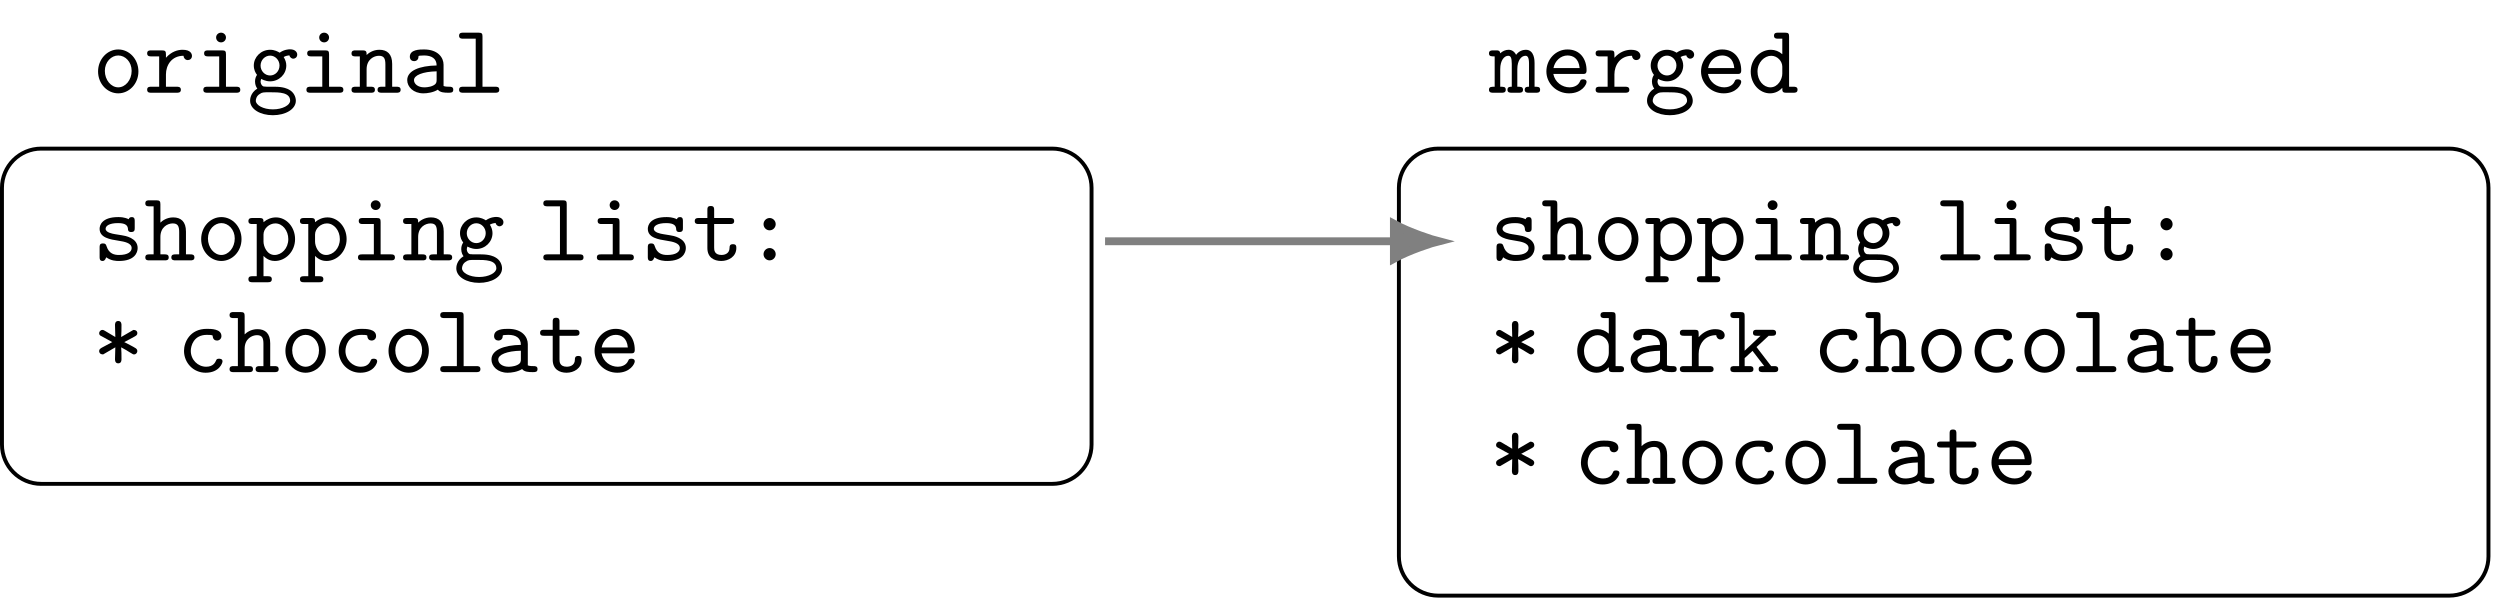
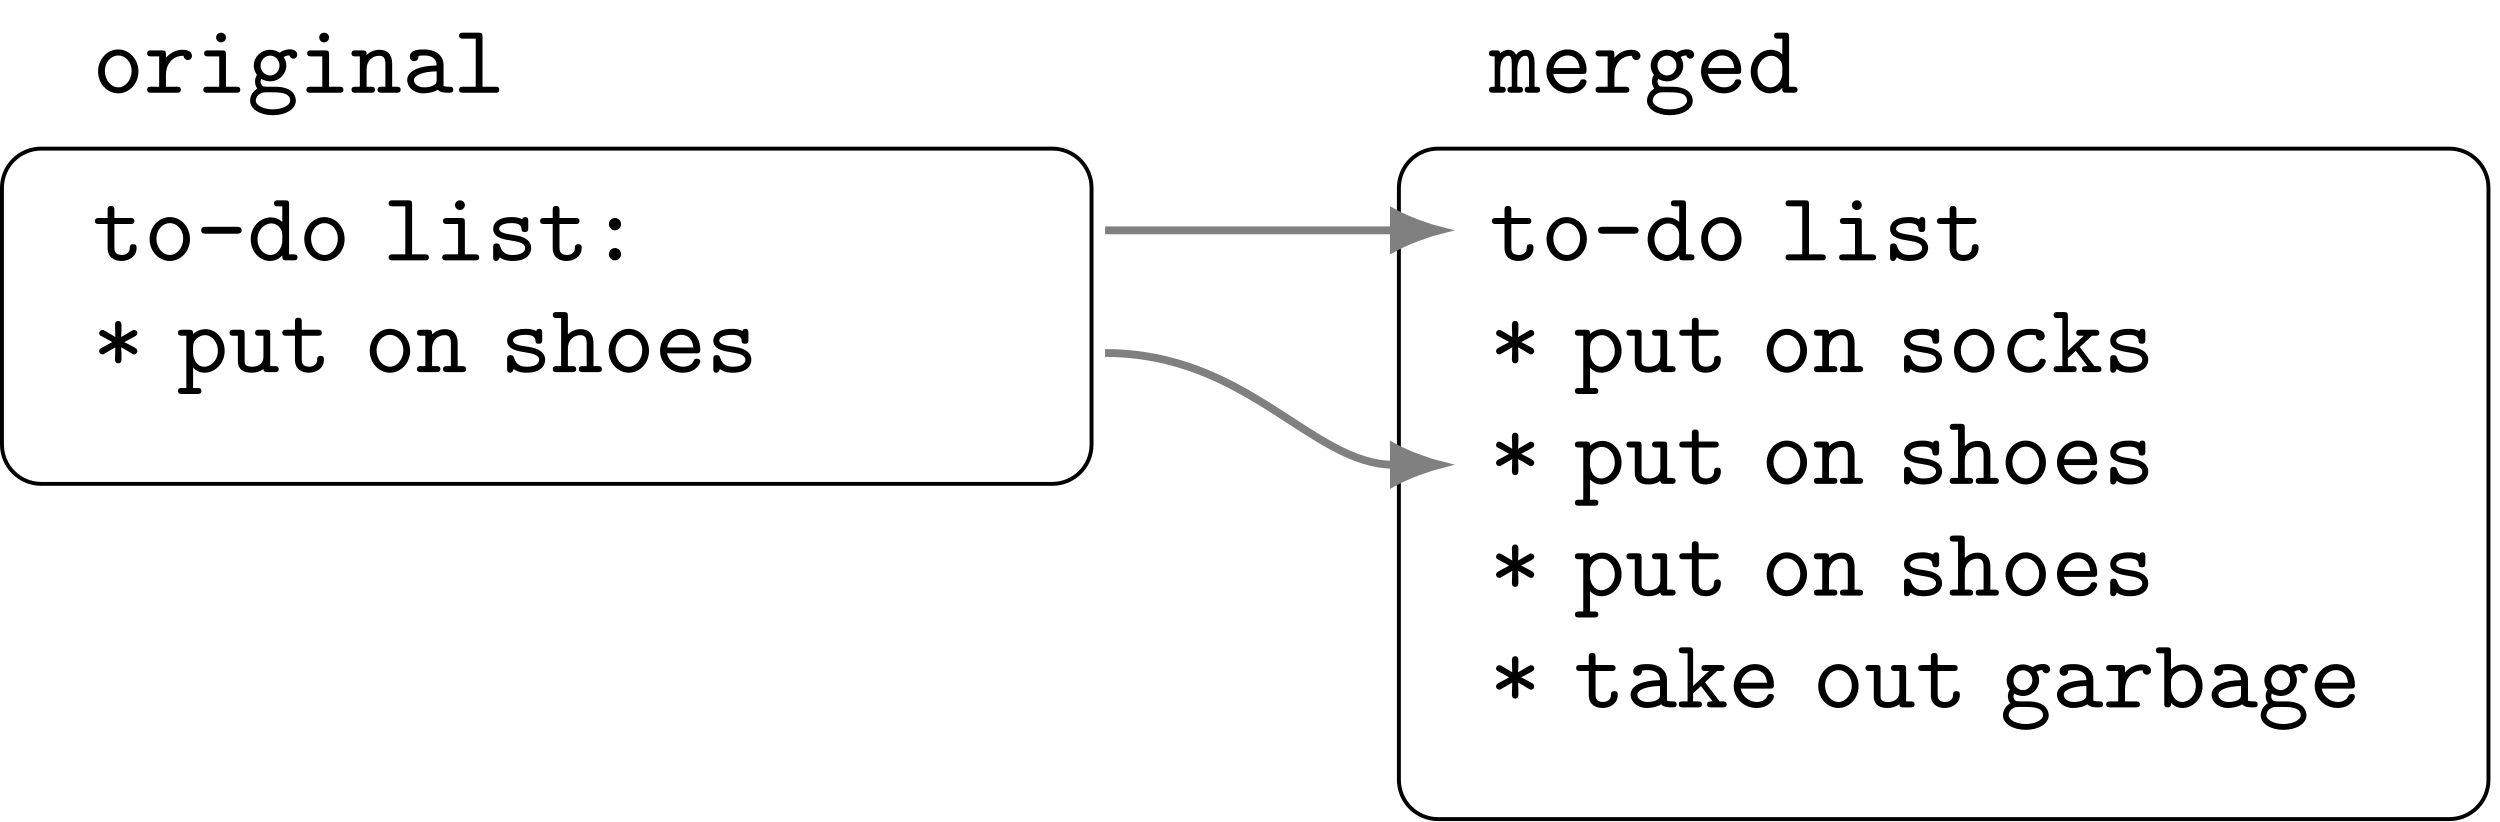
- <svg xmlns="http://www.w3.org/2000/svg" xmlns:xlink="http://www.w3.org/1999/xlink" width="253.654pt" height="60.632pt" viewBox="0 0 253.654 60.632" version="1.1">
+ <svg xmlns="http://www.w3.org/2000/svg" xmlns:xlink="http://www.w3.org/1999/xlink" width="253.654pt" height="83.309pt" viewBox="0 0 253.654 83.309" version="1.1">
  <defs>
    <g>
      <symbol overflow="visible" id="glyph0-0">
        <path style="stroke:none;" d="" />
      </symbol>
      <symbol overflow="visible" id="glyph0-1">
        <path style="stroke:none;" d="M 4.656 -2.156 C 4.656 -3.406 3.734 -4.391 2.609 -4.391 C 1.5 -4.391 0.562 -3.406 0.562 -2.156 C 0.562 -0.891 1.516 0.062 2.609 0.062 C 3.703 0.062 4.656 -0.891 4.656 -2.156 Z M 2.609 -0.547 C 1.875 -0.547 1.25 -1.297 1.25 -2.219 C 1.25 -3.125 1.906 -3.781 2.609 -3.781 C 3.328 -3.781 3.969 -3.125 3.969 -2.219 C 3.969 -1.297 3.344 -0.547 2.609 -0.547 Z M 2.609 -0.547 " />
      </symbol>
      <symbol overflow="visible" id="glyph0-2">
        <path style="stroke:none;" d="M 2.219 -1.859 C 2.219 -2.797 2.797 -3.75 4 -3.75 C 4.016 -3.516 4.188 -3.312 4.438 -3.312 C 4.656 -3.312 4.859 -3.469 4.859 -3.734 C 4.859 -3.938 4.734 -4.359 3.906 -4.359 C 3.406 -4.359 2.766 -4.172 2.219 -3.547 L 2.219 -3.891 C 2.219 -4.203 2.156 -4.297 1.812 -4.297 L 0.719 -4.297 C 0.562 -4.297 0.312 -4.297 0.312 -4 C 0.312 -3.688 0.562 -3.688 0.719 -3.688 L 1.531 -3.688 L 1.531 -0.609 L 0.719 -0.609 C 0.562 -0.609 0.312 -0.609 0.312 -0.312 C 0.312 0 0.562 0 0.719 0 L 3.312 0 C 3.469 0 3.734 0 3.734 -0.297 C 3.734 -0.609 3.469 -0.609 3.312 -0.609 L 2.219 -0.609 Z M 2.219 -1.859 " />
      </symbol>
      <symbol overflow="visible" id="glyph0-3">
        <path style="stroke:none;" d="M 3.078 -3.891 C 3.078 -4.203 3.016 -4.297 2.688 -4.297 L 1.266 -4.297 C 1.109 -4.297 0.859 -4.297 0.859 -4 C 0.859 -3.688 1.109 -3.688 1.266 -3.688 L 2.391 -3.688 L 2.391 -0.609 L 1.188 -0.609 C 1.031 -0.609 0.781 -0.609 0.781 -0.297 C 0.781 0 1.031 0 1.188 0 L 4.125 0 C 4.281 0 4.531 0 4.531 -0.297 C 4.531 -0.609 4.281 -0.609 4.125 -0.609 L 3.078 -0.609 Z M 3.078 -5.609 C 3.078 -5.875 2.859 -6.094 2.578 -6.094 C 2.297 -6.094 2.078 -5.875 2.078 -5.609 C 2.078 -5.328 2.297 -5.109 2.578 -5.109 C 2.859 -5.109 3.078 -5.328 3.078 -5.609 Z M 3.078 -5.609 " />
      </symbol>
      <symbol overflow="visible" id="glyph0-4">
        <path style="stroke:none;" d="M 2.328 -1.75 C 1.781 -1.75 1.359 -2.219 1.359 -2.75 C 1.359 -3.312 1.797 -3.766 2.328 -3.766 C 2.859 -3.766 3.281 -3.297 3.281 -2.766 C 3.281 -2.188 2.844 -1.75 2.328 -1.75 Z M 1.422 -1.406 C 1.453 -1.391 1.828 -1.156 2.328 -1.156 C 3.234 -1.156 3.969 -1.875 3.969 -2.766 C 3.969 -3.062 3.875 -3.344 3.703 -3.625 C 3.922 -3.75 4.156 -3.781 4.281 -3.797 C 4.344 -3.531 4.578 -3.453 4.672 -3.453 C 4.844 -3.453 5.078 -3.578 5.078 -3.875 C 5.078 -4.094 4.891 -4.406 4.344 -4.406 C 4.234 -4.406 3.75 -4.391 3.297 -4.062 C 3.125 -4.172 2.781 -4.359 2.328 -4.359 C 1.391 -4.359 0.672 -3.609 0.672 -2.766 C 0.672 -2.328 0.844 -2 1 -1.812 C 0.891 -1.656 0.797 -1.438 0.797 -1.141 C 0.797 -0.781 0.938 -0.531 1.031 -0.422 C 0.297 0.031 0.297 0.703 0.297 0.812 C 0.297 1.672 1.328 2.281 2.609 2.281 C 3.891 2.281 4.938 1.672 4.938 0.812 C 4.938 0.453 4.75 -0.047 4.25 -0.312 C 4.109 -0.391 3.703 -0.609 2.797 -0.609 L 2.109 -0.609 C 2.031 -0.609 1.891 -0.609 1.812 -0.625 C 1.672 -0.625 1.609 -0.625 1.484 -0.766 C 1.375 -0.906 1.359 -1.109 1.359 -1.125 C 1.359 -1.172 1.391 -1.312 1.422 -1.406 Z M 2.609 1.688 C 1.609 1.688 0.875 1.25 0.875 0.812 C 0.875 0.641 0.953 0.312 1.281 0.125 C 1.531 -0.047 1.609 -0.047 2.344 -0.047 C 3.234 -0.047 4.359 -0.047 4.359 0.812 C 4.359 1.25 3.609 1.688 2.609 1.688 Z M 2.609 1.688 " />
      </symbol>
      <symbol overflow="visible" id="glyph0-5">
        <path style="stroke:none;" d="M 1.656 -3.828 C 1.656 -4.141 1.656 -4.297 1.25 -4.297 L 0.531 -4.297 C 0.375 -4.297 0.125 -4.297 0.125 -3.984 C 0.125 -3.688 0.375 -3.688 0.516 -3.688 L 0.969 -3.688 L 0.969 -0.609 L 0.531 -0.609 C 0.375 -0.609 0.125 -0.609 0.125 -0.297 C 0.125 0 0.375 0 0.516 0 L 2.109 0 C 2.25 0 2.5 0 2.5 -0.297 C 2.5 -0.609 2.25 -0.609 2.094 -0.609 L 1.656 -0.609 L 1.656 -2.375 C 1.656 -3.375 2.391 -3.75 2.906 -3.75 C 3.422 -3.75 3.562 -3.469 3.562 -2.875 L 3.562 -0.609 L 3.188 -0.609 C 3.016 -0.609 2.766 -0.609 2.766 -0.297 C 2.766 0 3.047 0 3.188 0 L 4.703 0 C 4.844 0 5.109 0 5.109 -0.297 C 5.109 -0.609 4.859 -0.609 4.688 -0.609 L 4.25 -0.609 L 4.25 -2.922 C 4.25 -3.922 3.75 -4.359 2.953 -4.359 C 2.297 -4.359 1.844 -4.016 1.656 -3.828 Z M 1.656 -3.828 " />
      </symbol>
      <symbol overflow="visible" id="glyph0-6">
        <path style="stroke:none;" d="M 3.656 -0.312 C 3.875 -0.016 4.344 0 4.719 0 C 5 0 5.219 0 5.219 -0.312 C 5.219 -0.609 4.969 -0.609 4.828 -0.609 C 4.406 -0.609 4.312 -0.656 4.234 -0.688 L 4.234 -2.844 C 4.234 -3.547 3.688 -4.391 2.25 -4.391 C 1.828 -4.391 0.812 -4.391 0.812 -3.656 C 0.812 -3.359 1.016 -3.203 1.25 -3.203 C 1.406 -3.203 1.688 -3.297 1.688 -3.656 C 1.688 -3.734 1.703 -3.75 1.906 -3.766 C 2.047 -3.781 2.172 -3.781 2.266 -3.781 C 3.016 -3.781 3.531 -3.469 3.531 -2.766 C 1.781 -2.734 0.547 -2.234 0.547 -1.281 C 0.547 -0.594 1.172 0.062 2.188 0.062 C 2.562 0.062 3.188 -0.016 3.656 -0.312 Z M 3.531 -2.172 L 3.531 -1.328 C 3.531 -1.109 3.531 -0.891 3.156 -0.719 C 2.797 -0.547 2.344 -0.547 2.266 -0.547 C 1.641 -0.547 1.234 -0.891 1.234 -1.281 C 1.234 -1.766 2.094 -2.141 3.531 -2.172 Z M 3.531 -2.172 " />
      </symbol>
      <symbol overflow="visible" id="glyph0-7">
        <path style="stroke:none;" d="M 2.953 -5.688 C 2.953 -5.984 2.906 -6.094 2.562 -6.094 L 0.984 -6.094 C 0.828 -6.094 0.578 -6.094 0.578 -5.781 C 0.578 -5.484 0.844 -5.484 0.984 -5.484 L 2.266 -5.484 L 2.266 -0.609 L 0.984 -0.609 C 0.828 -0.609 0.578 -0.609 0.578 -0.297 C 0.578 0 0.844 0 0.984 0 L 4.25 0 C 4.406 0 4.656 0 4.656 -0.297 C 4.656 -0.609 4.422 -0.609 4.25 -0.609 L 2.953 -0.609 Z M 2.953 -5.688 " />
      </symbol>
      <symbol overflow="visible" id="glyph0-8">
+         <path style="stroke:none;" d="M 2.219 -3.688 L 3.844 -3.688 C 4 -3.688 4.25 -3.688 4.25 -3.984 C 4.25 -4.297 4 -4.297 3.844 -4.297 L 2.219 -4.297 L 2.219 -5.109 C 2.219 -5.297 2.219 -5.516 1.875 -5.516 C 1.531 -5.516 1.531 -5.312 1.531 -5.109 L 1.531 -4.297 L 0.656 -4.297 C 0.5 -4.297 0.25 -4.297 0.25 -3.984 C 0.25 -3.688 0.5 -3.688 0.641 -3.688 L 1.531 -3.688 L 1.531 -1.25 C 1.531 -0.297 2.203 0.062 2.938 0.062 C 3.672 0.062 4.469 -0.375 4.469 -1.25 C 4.469 -1.438 4.469 -1.641 4.125 -1.641 C 3.797 -1.641 3.781 -1.438 3.781 -1.266 C 3.781 -0.641 3.203 -0.547 2.984 -0.547 C 2.219 -0.547 2.219 -1.062 2.219 -1.312 Z M 2.219 -3.688 " />
+       </symbol>
+       <symbol overflow="visible" id="glyph0-9">
+         <path style="stroke:none;" d="M 4.203 -2.703 C 4.312 -2.703 4.672 -2.703 4.672 -3.047 C 4.672 -3.406 4.312 -3.406 4.203 -3.406 L 1.031 -3.406 C 0.906 -3.406 0.562 -3.406 0.562 -3.047 C 0.562 -2.703 0.906 -2.703 1.031 -2.703 Z M 4.203 -2.703 " />
+       </symbol>
+       <symbol overflow="visible" id="glyph0-10">
+         <path style="stroke:none;" d="M 3.562 -0.5 C 3.562 -0.141 3.562 0 3.969 0 L 4.688 0 C 4.859 0 5.109 0 5.109 -0.312 C 5.109 -0.609 4.844 -0.609 4.703 -0.609 L 4.25 -0.609 L 4.25 -5.688 C 4.25 -5.984 4.203 -6.094 3.859 -6.094 L 3.125 -6.094 C 2.969 -6.094 2.719 -6.094 2.719 -5.781 C 2.719 -5.484 2.984 -5.484 3.125 -5.484 L 3.562 -5.484 L 3.562 -3.906 C 3.234 -4.203 2.828 -4.359 2.406 -4.359 C 1.312 -4.359 0.359 -3.406 0.359 -2.141 C 0.359 -0.906 1.25 0.062 2.312 0.062 C 2.875 0.062 3.297 -0.203 3.562 -0.5 Z M 3.562 -2.641 L 3.562 -1.938 C 3.562 -1.375 3.125 -0.547 2.359 -0.547 C 1.641 -0.547 1.047 -1.25 1.047 -2.141 C 1.047 -3.094 1.75 -3.75 2.438 -3.75 C 3.078 -3.75 3.562 -3.188 3.562 -2.641 Z M 3.562 -2.641 " />
+       </symbol>
+       <symbol overflow="visible" id="glyph0-11">
        <path style="stroke:none;" d="M 2.969 -2.547 C 2.734 -2.578 2.547 -2.609 2.297 -2.656 C 2 -2.703 1.328 -2.828 1.328 -3.203 C 1.328 -3.469 1.641 -3.781 2.594 -3.781 C 3.422 -3.781 3.562 -3.484 3.594 -3.219 C 3.594 -3.047 3.625 -2.875 3.922 -2.875 C 4.281 -2.875 4.281 -3.094 4.281 -3.297 L 4.281 -3.984 C 4.281 -4.141 4.281 -4.391 3.984 -4.391 C 3.734 -4.391 3.703 -4.25 3.672 -4.172 C 3.234 -4.391 2.797 -4.391 2.609 -4.391 C 0.953 -4.391 0.719 -3.562 0.719 -3.203 C 0.719 -2.297 1.766 -2.125 2.688 -1.984 C 3.172 -1.906 3.969 -1.781 3.969 -1.25 C 3.969 -0.875 3.594 -0.547 2.688 -0.547 C 2.219 -0.547 1.672 -0.656 1.422 -1.438 C 1.359 -1.609 1.328 -1.719 1.062 -1.719 C 0.719 -1.719 0.719 -1.516 0.719 -1.312 L 0.719 -0.344 C 0.719 -0.188 0.719 0.062 1.016 0.062 C 1.109 0.062 1.266 0.047 1.391 -0.312 C 1.875 0.047 2.406 0.062 2.688 0.062 C 4.25 0.062 4.578 -0.766 4.578 -1.25 C 4.578 -2.281 3.297 -2.5 2.969 -2.547 Z M 2.969 -2.547 " />
-       </symbol>
-       <symbol overflow="visible" id="glyph0-9">
-         <path style="stroke:none;" d="M 4.25 -2.922 C 4.25 -3.922 3.75 -4.359 2.953 -4.359 C 2.297 -4.359 1.844 -4.016 1.656 -3.828 L 1.656 -5.688 C 1.656 -5.984 1.594 -6.094 1.25 -6.094 L 0.531 -6.094 C 0.375 -6.094 0.125 -6.094 0.125 -5.781 C 0.125 -5.484 0.375 -5.484 0.516 -5.484 L 0.969 -5.484 L 0.969 -0.609 L 0.531 -0.609 C 0.375 -0.609 0.125 -0.609 0.125 -0.297 C 0.125 0 0.375 0 0.516 0 L 2.109 0 C 2.25 0 2.5 0 2.5 -0.297 C 2.5 -0.609 2.25 -0.609 2.094 -0.609 L 1.656 -0.609 L 1.656 -2.375 C 1.656 -3.375 2.391 -3.75 2.906 -3.75 C 3.422 -3.75 3.562 -3.469 3.562 -2.875 L 3.562 -0.609 L 3.188 -0.609 C 3.016 -0.609 2.766 -0.609 2.766 -0.297 C 2.766 0 3.047 0 3.188 0 L 4.703 0 C 4.844 0 5.109 0 5.109 -0.297 C 5.109 -0.609 4.859 -0.609 4.688 -0.609 L 4.25 -0.609 Z M 4.25 -2.922 " />
-       </symbol>
-       <symbol overflow="visible" id="glyph0-10">
-         <path style="stroke:none;" d="M 1.656 -2.625 C 1.656 -3.219 2.234 -3.75 2.859 -3.75 C 3.594 -3.75 4.172 -3.016 4.172 -2.156 C 4.172 -1.203 3.484 -0.547 2.781 -0.547 C 2 -0.547 1.656 -1.422 1.656 -1.906 Z M 1.656 -0.453 C 2.062 -0.031 2.5 0.062 2.812 0.062 C 3.891 0.062 4.859 -0.891 4.859 -2.156 C 4.859 -3.375 3.984 -4.359 2.922 -4.359 C 2.438 -4.359 2 -4.172 1.656 -3.875 C 1.656 -4.156 1.641 -4.297 1.25 -4.297 L 0.531 -4.297 C 0.375 -4.297 0.125 -4.297 0.125 -3.984 C 0.125 -3.688 0.375 -3.688 0.516 -3.688 L 0.969 -3.688 L 0.969 1.609 L 0.531 1.609 C 0.375 1.609 0.125 1.609 0.125 1.906 C 0.125 2.219 0.375 2.219 0.516 2.219 L 2.109 2.219 C 2.25 2.219 2.5 2.219 2.5 1.906 C 2.5 1.609 2.25 1.609 2.094 1.609 L 1.656 1.609 Z M 1.656 -0.453 " />
-       </symbol>
-       <symbol overflow="visible" id="glyph0-11">
-         <path style="stroke:none;" d="M 2.219 -3.688 L 3.844 -3.688 C 4 -3.688 4.25 -3.688 4.25 -3.984 C 4.25 -4.297 4 -4.297 3.844 -4.297 L 2.219 -4.297 L 2.219 -5.109 C 2.219 -5.297 2.219 -5.516 1.875 -5.516 C 1.531 -5.516 1.531 -5.312 1.531 -5.109 L 1.531 -4.297 L 0.656 -4.297 C 0.5 -4.297 0.25 -4.297 0.25 -3.984 C 0.25 -3.688 0.5 -3.688 0.641 -3.688 L 1.531 -3.688 L 1.531 -1.25 C 1.531 -0.297 2.203 0.062 2.938 0.062 C 3.672 0.062 4.469 -0.375 4.469 -1.25 C 4.469 -1.438 4.469 -1.641 4.125 -1.641 C 3.797 -1.641 3.781 -1.438 3.781 -1.266 C 3.781 -0.641 3.203 -0.547 2.984 -0.547 C 2.219 -0.547 2.219 -1.062 2.219 -1.312 Z M 2.219 -3.688 " />
      </symbol>
      <symbol overflow="visible" id="glyph0-12">
        <path style="stroke:none;" d="M 3.234 -3.672 C 3.234 -4.031 2.938 -4.297 2.625 -4.297 C 2.25 -4.297 2 -3.984 2 -3.672 C 2 -3.312 2.297 -3.047 2.609 -3.047 C 2.984 -3.047 3.234 -3.359 3.234 -3.672 Z M 3.234 -0.625 C 3.234 -0.984 2.938 -1.25 2.625 -1.25 C 2.25 -1.25 2 -0.938 2 -0.625 C 2 -0.266 2.297 0 2.609 0 C 2.984 0 3.234 -0.312 3.234 -0.625 Z M 3.234 -0.625 " />
      </symbol>
      <symbol overflow="visible" id="glyph0-13">
        <path style="stroke:none;" d="M 2.906 -2.516 C 3.516 -2.188 3.156 -2.375 3.844 -1.969 C 4.109 -1.797 4.141 -1.797 4.219 -1.797 C 4.422 -1.797 4.547 -1.984 4.547 -2.141 C 4.547 -2.297 4.422 -2.391 4.406 -2.406 C 4.156 -2.578 3.484 -2.906 3.219 -3.047 L 4.297 -3.625 C 4.422 -3.703 4.547 -3.766 4.547 -3.953 C 4.547 -4 4.547 -4.281 4.141 -4.281 L 2.906 -3.562 C 2.938 -3.828 2.938 -4.484 2.938 -4.781 C 2.938 -4.859 2.938 -5.188 2.609 -5.188 C 2.281 -5.188 2.281 -4.859 2.281 -4.781 C 2.281 -4.484 2.297 -3.828 2.312 -3.562 L 1.234 -4.203 C 1.094 -4.281 1.078 -4.281 1 -4.281 C 0.812 -4.281 0.672 -4.109 0.672 -3.953 C 0.672 -3.766 0.781 -3.703 0.922 -3.641 L 2 -3.047 L 0.922 -2.469 C 0.812 -2.391 0.672 -2.328 0.672 -2.141 C 0.672 -2.094 0.672 -1.797 1.078 -1.797 L 2.312 -2.516 C 2.297 -2.266 2.281 -1.609 2.281 -1.312 C 2.281 -1.219 2.281 -0.891 2.609 -0.891 C 2.938 -0.891 2.938 -1.219 2.938 -1.312 C 2.938 -1.609 2.938 -2.266 2.906 -2.516 Z M 2.906 -2.516 " />
      </symbol>
      <symbol overflow="visible" id="glyph0-14">
+         <path style="stroke:none;" d="M 1.656 -2.625 C 1.656 -3.219 2.234 -3.75 2.859 -3.75 C 3.594 -3.75 4.172 -3.016 4.172 -2.156 C 4.172 -1.203 3.484 -0.547 2.781 -0.547 C 2 -0.547 1.656 -1.422 1.656 -1.906 Z M 1.656 -0.453 C 2.062 -0.031 2.5 0.062 2.812 0.062 C 3.891 0.062 4.859 -0.891 4.859 -2.156 C 4.859 -3.375 3.984 -4.359 2.922 -4.359 C 2.438 -4.359 2 -4.172 1.656 -3.875 C 1.656 -4.156 1.641 -4.297 1.25 -4.297 L 0.531 -4.297 C 0.375 -4.297 0.125 -4.297 0.125 -3.984 C 0.125 -3.688 0.375 -3.688 0.516 -3.688 L 0.969 -3.688 L 0.969 1.609 L 0.531 1.609 C 0.375 1.609 0.125 1.609 0.125 1.906 C 0.125 2.219 0.375 2.219 0.516 2.219 L 2.109 2.219 C 2.25 2.219 2.5 2.219 2.5 1.906 C 2.5 1.609 2.25 1.609 2.094 1.609 L 1.656 1.609 Z M 1.656 -0.453 " />
+       </symbol>
+       <symbol overflow="visible" id="glyph0-15">
+         <path style="stroke:none;" d="M 3.562 -0.312 C 3.578 0 3.781 0 3.969 0 L 4.688 0 C 4.859 0 5.109 0 5.109 -0.312 C 5.109 -0.609 4.844 -0.609 4.703 -0.609 L 4.25 -0.609 L 4.25 -3.891 C 4.25 -4.203 4.203 -4.297 3.859 -4.297 L 3.125 -4.297 C 2.969 -4.297 2.719 -4.297 2.719 -3.984 C 2.719 -3.688 2.984 -3.688 3.125 -3.688 L 3.562 -3.688 L 3.562 -1.562 C 3.562 -0.672 2.766 -0.547 2.438 -0.547 C 1.656 -0.547 1.656 -0.875 1.656 -1.203 L 1.656 -3.891 C 1.656 -4.203 1.594 -4.297 1.25 -4.297 L 0.531 -4.297 C 0.375 -4.297 0.125 -4.297 0.125 -3.984 C 0.125 -3.688 0.375 -3.688 0.516 -3.688 L 0.969 -3.688 L 0.969 -1.141 C 0.969 -0.172 1.656 0.062 2.375 0.062 C 2.797 0.062 3.203 -0.047 3.562 -0.312 Z M 3.562 -0.312 " />
+       </symbol>
+       <symbol overflow="visible" id="glyph0-16">
+         <path style="stroke:none;" d="M 4.25 -2.922 C 4.25 -3.922 3.75 -4.359 2.953 -4.359 C 2.297 -4.359 1.844 -4.016 1.656 -3.828 L 1.656 -5.688 C 1.656 -5.984 1.594 -6.094 1.25 -6.094 L 0.531 -6.094 C 0.375 -6.094 0.125 -6.094 0.125 -5.781 C 0.125 -5.484 0.375 -5.484 0.516 -5.484 L 0.969 -5.484 L 0.969 -0.609 L 0.531 -0.609 C 0.375 -0.609 0.125 -0.609 0.125 -0.297 C 0.125 0 0.375 0 0.516 0 L 2.109 0 C 2.25 0 2.5 0 2.5 -0.297 C 2.5 -0.609 2.25 -0.609 2.094 -0.609 L 1.656 -0.609 L 1.656 -2.375 C 1.656 -3.375 2.391 -3.75 2.906 -3.75 C 3.422 -3.75 3.562 -3.469 3.562 -2.875 L 3.562 -0.609 L 3.188 -0.609 C 3.016 -0.609 2.766 -0.609 2.766 -0.297 C 2.766 0 3.047 0 3.188 0 L 4.703 0 C 4.844 0 5.109 0 5.109 -0.297 C 5.109 -0.609 4.859 -0.609 4.688 -0.609 L 4.25 -0.609 Z M 4.25 -2.922 " />
+       </symbol>
+       <symbol overflow="visible" id="glyph0-17">
+         <path style="stroke:none;" d="M 4.234 -1.906 C 4.438 -1.906 4.625 -1.906 4.625 -2.266 C 4.625 -3.406 3.984 -4.391 2.688 -4.391 C 1.5 -4.391 0.547 -3.391 0.547 -2.156 C 0.547 -0.953 1.562 0.062 2.844 0.062 C 4.156 0.062 4.625 -0.844 4.625 -1.094 C 4.625 -1.359 4.344 -1.359 4.281 -1.359 C 4.094 -1.359 4.016 -1.328 3.953 -1.141 C 3.734 -0.641 3.188 -0.547 2.906 -0.547 C 2.156 -0.547 1.422 -1.047 1.25 -1.906 Z M 1.266 -2.5 C 1.406 -3.234 2 -3.781 2.688 -3.781 C 3.203 -3.781 3.828 -3.531 3.922 -2.5 Z M 1.266 -2.5 " />
+       </symbol>
+       <symbol overflow="visible" id="glyph0-18">
+         <path style="stroke:none;" d="M 1.094 -4 C 1.062 -4.297 0.875 -4.297 0.688 -4.297 L 0.375 -4.297 C 0.219 -4.297 -0.047 -4.297 -0.047 -4 C -0.047 -3.688 0.172 -3.688 0.531 -3.688 L 0.531 -0.609 C 0.172 -0.609 -0.047 -0.609 -0.047 -0.297 C -0.047 0 0.234 0 0.375 0 L 1.25 0 C 1.391 0 1.656 0 1.656 -0.297 C 1.656 -0.609 1.453 -0.609 1.094 -0.609 L 1.094 -2.391 C 1.094 -3.281 1.5 -3.75 1.906 -3.75 C 2.141 -3.75 2.266 -3.578 2.266 -2.938 L 2.266 -0.609 C 2.078 -0.609 1.828 -0.609 1.828 -0.297 C 1.828 0 2.109 0 2.25 0 L 2.984 0 C 3.141 0 3.406 0 3.406 -0.297 C 3.406 -0.609 3.188 -0.609 2.828 -0.609 L 2.828 -2.391 C 2.828 -3.281 3.234 -3.75 3.656 -3.75 C 3.875 -3.75 4.016 -3.578 4.016 -2.938 L 4.016 -0.609 C 3.828 -0.609 3.578 -0.609 3.578 -0.297 C 3.578 0 3.844 0 3.984 0 L 4.734 0 C 4.891 0 5.141 0 5.141 -0.297 C 5.141 -0.609 4.938 -0.609 4.578 -0.609 L 4.578 -3.016 C 4.578 -3.219 4.578 -4.359 3.688 -4.359 C 3.391 -4.359 2.984 -4.234 2.703 -3.844 C 2.547 -4.172 2.266 -4.359 1.938 -4.359 C 1.625 -4.359 1.328 -4.219 1.094 -4 Z M 1.094 -4 " />
+       </symbol>
+       <symbol overflow="visible" id="glyph0-19">
        <path style="stroke:none;" d="M 4.641 -1.094 C 4.641 -1.359 4.359 -1.359 4.297 -1.359 C 4.141 -1.359 4.031 -1.344 3.969 -1.141 C 3.906 -1.016 3.719 -0.547 2.984 -0.547 C 2.141 -0.547 1.422 -1.25 1.422 -2.156 C 1.422 -2.625 1.688 -3.781 3.047 -3.781 C 3.25 -3.781 3.641 -3.781 3.641 -3.688 C 3.656 -3.344 3.844 -3.203 4.078 -3.203 C 4.312 -3.203 4.531 -3.375 4.531 -3.656 C 4.531 -4.391 3.484 -4.391 3.047 -4.391 C 1.328 -4.391 0.734 -3.031 0.734 -2.156 C 0.734 -0.953 1.672 0.062 2.922 0.062 C 4.312 0.062 4.641 -0.922 4.641 -1.094 Z M 4.641 -1.094 " />
      </symbol>
-       <symbol overflow="visible" id="glyph0-15">
-         <path style="stroke:none;" d="M 4.234 -1.906 C 4.438 -1.906 4.625 -1.906 4.625 -2.266 C 4.625 -3.406 3.984 -4.391 2.688 -4.391 C 1.5 -4.391 0.547 -3.391 0.547 -2.156 C 0.547 -0.953 1.562 0.062 2.844 0.062 C 4.156 0.062 4.625 -0.844 4.625 -1.094 C 4.625 -1.359 4.344 -1.359 4.281 -1.359 C 4.094 -1.359 4.016 -1.328 3.953 -1.141 C 3.734 -0.641 3.188 -0.547 2.906 -0.547 C 2.156 -0.547 1.422 -1.047 1.25 -1.906 Z M 1.266 -2.5 C 1.406 -3.234 2 -3.781 2.688 -3.781 C 3.203 -3.781 3.828 -3.531 3.922 -2.5 Z M 1.266 -2.5 " />
-       </symbol>
-       <symbol overflow="visible" id="glyph0-16">
-         <path style="stroke:none;" d="M 1.094 -4 C 1.062 -4.297 0.875 -4.297 0.688 -4.297 L 0.375 -4.297 C 0.219 -4.297 -0.047 -4.297 -0.047 -4 C -0.047 -3.688 0.172 -3.688 0.531 -3.688 L 0.531 -0.609 C 0.172 -0.609 -0.047 -0.609 -0.047 -0.297 C -0.047 0 0.234 0 0.375 0 L 1.25 0 C 1.391 0 1.656 0 1.656 -0.297 C 1.656 -0.609 1.453 -0.609 1.094 -0.609 L 1.094 -2.391 C 1.094 -3.281 1.5 -3.75 1.906 -3.75 C 2.141 -3.75 2.266 -3.578 2.266 -2.938 L 2.266 -0.609 C 2.078 -0.609 1.828 -0.609 1.828 -0.297 C 1.828 0 2.109 0 2.25 0 L 2.984 0 C 3.141 0 3.406 0 3.406 -0.297 C 3.406 -0.609 3.188 -0.609 2.828 -0.609 L 2.828 -2.391 C 2.828 -3.281 3.234 -3.75 3.656 -3.75 C 3.875 -3.75 4.016 -3.578 4.016 -2.938 L 4.016 -0.609 C 3.828 -0.609 3.578 -0.609 3.578 -0.297 C 3.578 0 3.844 0 3.984 0 L 4.734 0 C 4.891 0 5.141 0 5.141 -0.297 C 5.141 -0.609 4.938 -0.609 4.578 -0.609 L 4.578 -3.016 C 4.578 -3.219 4.578 -4.359 3.688 -4.359 C 3.391 -4.359 2.984 -4.234 2.703 -3.844 C 2.547 -4.172 2.266 -4.359 1.938 -4.359 C 1.625 -4.359 1.328 -4.219 1.094 -4 Z M 1.094 -4 " />
-       </symbol>
-       <symbol overflow="visible" id="glyph0-17">
-         <path style="stroke:none;" d="M 3.562 -0.5 C 3.562 -0.141 3.562 0 3.969 0 L 4.688 0 C 4.859 0 5.109 0 5.109 -0.312 C 5.109 -0.609 4.844 -0.609 4.703 -0.609 L 4.25 -0.609 L 4.25 -5.688 C 4.25 -5.984 4.203 -6.094 3.859 -6.094 L 3.125 -6.094 C 2.969 -6.094 2.719 -6.094 2.719 -5.781 C 2.719 -5.484 2.984 -5.484 3.125 -5.484 L 3.562 -5.484 L 3.562 -3.906 C 3.234 -4.203 2.828 -4.359 2.406 -4.359 C 1.312 -4.359 0.359 -3.406 0.359 -2.141 C 0.359 -0.906 1.25 0.062 2.312 0.062 C 2.875 0.062 3.297 -0.203 3.562 -0.5 Z M 3.562 -2.641 L 3.562 -1.938 C 3.562 -1.375 3.125 -0.547 2.359 -0.547 C 1.641 -0.547 1.047 -1.25 1.047 -2.141 C 1.047 -3.094 1.75 -3.75 2.438 -3.75 C 3.078 -3.75 3.562 -3.188 3.562 -2.641 Z M 3.562 -2.641 " />
-       </symbol>
-       <symbol overflow="visible" id="glyph0-18">
+       <symbol overflow="visible" id="glyph0-20">
        <path style="stroke:none;" d="M 2.859 -2.547 L 4.094 -3.688 L 4.438 -3.688 C 4.578 -3.688 4.844 -3.688 4.844 -3.984 C 4.844 -4.297 4.578 -4.297 4.438 -4.297 L 2.906 -4.297 C 2.734 -4.297 2.5 -4.297 2.5 -3.984 C 2.5 -3.688 2.75 -3.688 2.906 -3.688 L 3.266 -3.688 L 1.656 -2.172 L 1.656 -5.688 C 1.656 -5.984 1.594 -6.094 1.25 -6.094 L 0.609 -6.094 C 0.453 -6.094 0.203 -6.094 0.203 -5.797 C 0.203 -5.484 0.453 -5.484 0.609 -5.484 L 1.094 -5.484 L 1.094 -0.609 L 0.609 -0.609 C 0.453 -0.609 0.203 -0.609 0.203 -0.312 C 0.203 0 0.453 0 0.609 0 L 2.141 0 C 2.297 0 2.547 0 2.547 -0.297 C 2.547 -0.609 2.297 -0.609 2.141 -0.609 L 1.656 -0.609 L 1.656 -1.422 L 2.453 -2.156 L 3.641 -0.609 C 3.281 -0.609 3.078 -0.609 3.078 -0.297 C 3.078 0 3.328 0 3.484 0 L 4.656 0 C 4.812 0 5.062 0 5.062 -0.297 C 5.062 -0.609 4.812 -0.609 4.656 -0.609 L 4.344 -0.609 Z M 2.859 -2.547 " />
      </symbol>
+       <symbol overflow="visible" id="glyph0-21">
+         <path style="stroke:none;" d="M 1.656 -3.875 L 1.656 -5.688 C 1.656 -5.984 1.594 -6.094 1.25 -6.094 L 0.531 -6.094 C 0.375 -6.094 0.125 -6.094 0.125 -5.781 C 0.125 -5.484 0.375 -5.484 0.516 -5.484 L 0.969 -5.484 L 0.969 -0.406 C 0.969 -0.203 0.969 0 1.312 0 C 1.656 0 1.656 -0.203 1.656 -0.453 C 2.062 -0.031 2.5 0.062 2.812 0.062 C 3.891 0.062 4.859 -0.891 4.859 -2.156 C 4.859 -3.375 3.984 -4.359 2.922 -4.359 C 2.438 -4.359 2 -4.172 1.656 -3.875 Z M 1.656 -1.906 L 1.656 -2.625 C 1.656 -3.219 2.234 -3.75 2.859 -3.75 C 3.594 -3.75 4.172 -3.016 4.172 -2.156 C 4.172 -1.203 3.484 -0.547 2.781 -0.547 C 2 -0.547 1.656 -1.422 1.656 -1.906 Z M 1.656 -1.906 " />
+       </symbol>
    </g>
    <clipPath id="clip1">
-       <path d="M 136 9 L 253.652 9 L 253.652 60.633 L 136 60.633 Z M 136 9 " />
+       <path d="M 136 9 L 253.652 9 L 253.652 83.309 L 136 83.309 Z M 136 9 " />
    </clipPath>
  </defs>
  <g id="surface1">
    <path style="fill:none;stroke-width:0.399;stroke-linecap:butt;stroke-linejoin:miter;stroke:rgb(0%,0%,0%);stroke-opacity:1;stroke-miterlimit:10;" d="M 0 -3.985 L 0 -30.031 C 0 -32.231 1.785 -34.016 3.985 -34.016 L 106.567 -34.016 C 108.77 -34.016 110.551 -32.231 110.551 -30.031 L 110.551 -3.985 C 110.551 -1.785 108.77 -0 106.567 -0 L 3.985 -0 C 1.785 -0 0 -1.785 0 -3.985 Z M 0 -3.985 " transform="matrix(1,0,0,-1,0.199,15.078)" />
    <g style="fill:rgb(0%,0%,0%);fill-opacity:1;">
      <use xlink:href="#glyph0-1" x="9.388" y="9.409" />
      <use xlink:href="#glyph0-2" x="14.618" y="9.409" />
      <use xlink:href="#glyph0-3" x="19.849" y="9.409" />
      <use xlink:href="#glyph0-4" x="25.079" y="9.409" />
      <use xlink:href="#glyph0-3" x="30.309" y="9.409" />
      <use xlink:href="#glyph0-5" x="35.54" y="9.409" />
      <use xlink:href="#glyph0-6" x="40.77" y="9.409" />
      <use xlink:href="#glyph0-7" x="46.001" y="9.409" />
    </g>
    <g style="fill:rgb(0%,0%,0%);fill-opacity:1;">
      <use xlink:href="#glyph0-8" x="9.388" y="26.417" />
-       <use xlink:href="#glyph0-9" x="14.618" y="26.417" />
-       <use xlink:href="#glyph0-1" x="19.849" y="26.417" />
+       <use xlink:href="#glyph0-1" x="14.618" y="26.417" />
+       <use xlink:href="#glyph0-9" x="19.849" y="26.417" />
      <use xlink:href="#glyph0-10" x="25.079" y="26.417" />
-       <use xlink:href="#glyph0-10" x="30.309" y="26.417" />
-       <use xlink:href="#glyph0-3" x="35.54" y="26.417" />
-       <use xlink:href="#glyph0-5" x="40.77" y="26.417" />
-       <use xlink:href="#glyph0-4" x="46.001" y="26.417" />
-     </g>
-     <g style="fill:rgb(0%,0%,0%);fill-opacity:1;">
-       <use xlink:href="#glyph0-7" x="54.548" y="26.417" />
-       <use xlink:href="#glyph0-3" x="59.779" y="26.417" />
-       <use xlink:href="#glyph0-8" x="65.009" y="26.417" />
-       <use xlink:href="#glyph0-11" x="70.24" y="26.417" />
-       <use xlink:href="#glyph0-12" x="75.47" y="26.417" />
-     </g>
-     <g style="fill:rgb(0%,0%,0%);fill-opacity:1;">
-       <use xlink:href="#glyph0-13" x="9.388" y="37.756" />
-     </g>
-     <g style="fill:rgb(0%,0%,0%);fill-opacity:1;">
-       <use xlink:href="#glyph0-14" x="17.936" y="37.756" />
-       <use xlink:href="#glyph0-9" x="23.166" y="37.756" />
-       <use xlink:href="#glyph0-1" x="28.397" y="37.756" />
-       <use xlink:href="#glyph0-14" x="33.627" y="37.756" />
-       <use xlink:href="#glyph0-1" x="38.857" y="37.756" />
-       <use xlink:href="#glyph0-7" x="44.088" y="37.756" />
-       <use xlink:href="#glyph0-6" x="49.318" y="37.756" />
-       <use xlink:href="#glyph0-11" x="54.548" y="37.756" />
-       <use xlink:href="#glyph0-15" x="59.779" y="37.756" />
+       <use xlink:href="#glyph0-1" x="30.309" y="26.417" />
+     </g>
+     <g style="fill:rgb(0%,0%,0%);fill-opacity:1;">
+       <use xlink:href="#glyph0-7" x="38.857" y="26.417" />
+       <use xlink:href="#glyph0-3" x="44.088" y="26.417" />
+       <use xlink:href="#glyph0-11" x="49.318" y="26.417" />
+       <use xlink:href="#glyph0-8" x="54.548" y="26.417" />
+       <use xlink:href="#glyph0-12" x="59.779" y="26.417" />
+     </g>
+     <g style="fill:rgb(0%,0%,0%);fill-opacity:1;">
+       <use xlink:href="#glyph0-13" x="9.388" y="37.755" />
+     </g>
+     <g style="fill:rgb(0%,0%,0%);fill-opacity:1;">
+       <use xlink:href="#glyph0-14" x="17.936" y="37.755" />
+       <use xlink:href="#glyph0-15" x="23.166" y="37.755" />
+       <use xlink:href="#glyph0-8" x="28.397" y="37.755" />
+     </g>
+     <g style="fill:rgb(0%,0%,0%);fill-opacity:1;">
+       <use xlink:href="#glyph0-1" x="36.955" y="37.755" />
+       <use xlink:href="#glyph0-5" x="42.185" y="37.755" />
+     </g>
+     <g style="fill:rgb(0%,0%,0%);fill-opacity:1;">
+       <use xlink:href="#glyph0-11" x="50.733" y="37.755" />
+       <use xlink:href="#glyph0-16" x="55.963" y="37.755" />
+       <use xlink:href="#glyph0-1" x="61.194" y="37.755" />
+       <use xlink:href="#glyph0-17" x="66.424" y="37.755" />
+       <use xlink:href="#glyph0-11" x="71.654" y="37.755" />
    </g>
    <g clip-path="url(#clip1)" clip-rule="nonzero">
-       <path style="fill:none;stroke-width:0.399;stroke-linecap:butt;stroke-linejoin:miter;stroke:rgb(0%,0%,0%);stroke-opacity:1;stroke-miterlimit:10;" d="M 141.735 -3.985 L 141.735 -41.371 C 141.735 -43.57 143.52 -45.356 145.719 -45.356 L 248.301 -45.356 C 250.504 -45.356 252.285 -43.57 252.285 -41.371 L 252.285 -3.985 C 252.285 -1.785 250.504 -0 248.301 -0 L 145.719 -0 C 143.52 -0 141.735 -1.785 141.735 -3.985 Z M 141.735 -3.985 " transform="matrix(1,0,0,-1,0.199,15.078)" />
-     </g>
-     <g style="fill:rgb(0%,0%,0%);fill-opacity:1;">
-       <use xlink:href="#glyph0-16" x="151.121" y="9.409" />
-       <use xlink:href="#glyph0-15" x="156.351" y="9.409" />
+       <path style="fill:none;stroke-width:0.399;stroke-linecap:butt;stroke-linejoin:miter;stroke:rgb(0%,0%,0%);stroke-opacity:1;stroke-miterlimit:10;" d="M 141.735 -3.985 L 141.735 -64.047 C 141.735 -66.25 143.52 -68.031 145.719 -68.031 L 248.301 -68.031 C 250.504 -68.031 252.285 -66.25 252.285 -64.047 L 252.285 -3.985 C 252.285 -1.785 250.504 -0 248.301 -0 L 145.719 -0 C 143.52 -0 141.735 -1.785 141.735 -3.985 Z M 141.735 -3.985 " transform="matrix(1,0,0,-1,0.199,15.078)" />
+     </g>
+     <g style="fill:rgb(0%,0%,0%);fill-opacity:1;">
+       <use xlink:href="#glyph0-18" x="151.121" y="9.409" />
+       <use xlink:href="#glyph0-17" x="156.351" y="9.409" />
      <use xlink:href="#glyph0-2" x="161.582" y="9.409" />
      <use xlink:href="#glyph0-4" x="166.812" y="9.409" />
-       <use xlink:href="#glyph0-15" x="172.042" y="9.409" />
-       <use xlink:href="#glyph0-17" x="177.273" y="9.409" />
+       <use xlink:href="#glyph0-17" x="172.042" y="9.409" />
+       <use xlink:href="#glyph0-10" x="177.273" y="9.409" />
    </g>
    <g style="fill:rgb(0%,0%,0%);fill-opacity:1;">
      <use xlink:href="#glyph0-8" x="151.121" y="26.417" />
-       <use xlink:href="#glyph0-9" x="156.351" y="26.417" />
-       <use xlink:href="#glyph0-1" x="161.582" y="26.417" />
+       <use xlink:href="#glyph0-1" x="156.351" y="26.417" />
+       <use xlink:href="#glyph0-9" x="161.582" y="26.417" />
      <use xlink:href="#glyph0-10" x="166.812" y="26.417" />
-       <use xlink:href="#glyph0-10" x="172.042" y="26.417" />
-       <use xlink:href="#glyph0-3" x="177.273" y="26.417" />
-       <use xlink:href="#glyph0-5" x="182.503" y="26.417" />
-       <use xlink:href="#glyph0-4" x="187.734" y="26.417" />
-     </g>
-     <g style="fill:rgb(0%,0%,0%);fill-opacity:1;">
-       <use xlink:href="#glyph0-7" x="196.281" y="26.417" />
-       <use xlink:href="#glyph0-3" x="201.512" y="26.417" />
-       <use xlink:href="#glyph0-8" x="206.742" y="26.417" />
-       <use xlink:href="#glyph0-11" x="211.973" y="26.417" />
-       <use xlink:href="#glyph0-12" x="217.203" y="26.417" />
-     </g>
-     <g style="fill:rgb(0%,0%,0%);fill-opacity:1;">
-       <use xlink:href="#glyph0-13" x="151.121" y="37.756" />
-     </g>
-     <g style="fill:rgb(0%,0%,0%);fill-opacity:1;">
-       <use xlink:href="#glyph0-17" x="159.669" y="37.756" />
-       <use xlink:href="#glyph0-6" x="164.899" y="37.756" />
-       <use xlink:href="#glyph0-2" x="170.13" y="37.756" />
-       <use xlink:href="#glyph0-18" x="175.36" y="37.756" />
-     </g>
-     <g style="fill:rgb(0%,0%,0%);fill-opacity:1;">
-       <use xlink:href="#glyph0-14" x="183.918" y="37.756" />
-       <use xlink:href="#glyph0-9" x="189.148" y="37.756" />
-       <use xlink:href="#glyph0-1" x="194.379" y="37.756" />
-       <use xlink:href="#glyph0-14" x="199.609" y="37.756" />
-       <use xlink:href="#glyph0-1" x="204.839" y="37.756" />
-       <use xlink:href="#glyph0-7" x="210.07" y="37.756" />
-       <use xlink:href="#glyph0-6" x="215.3" y="37.756" />
-       <use xlink:href="#glyph0-11" x="220.53" y="37.756" />
-       <use xlink:href="#glyph0-15" x="225.761" y="37.756" />
+       <use xlink:href="#glyph0-1" x="172.042" y="26.417" />
+     </g>
+     <g style="fill:rgb(0%,0%,0%);fill-opacity:1;">
+       <use xlink:href="#glyph0-7" x="180.59" y="26.417" />
+       <use xlink:href="#glyph0-3" x="185.821" y="26.417" />
+       <use xlink:href="#glyph0-11" x="191.051" y="26.417" />
+       <use xlink:href="#glyph0-8" x="196.281" y="26.417" />
+     </g>
+     <g style="fill:rgb(0%,0%,0%);fill-opacity:1;">
+       <use xlink:href="#glyph0-13" x="151.121" y="37.755" />
+     </g>
+     <g style="fill:rgb(0%,0%,0%);fill-opacity:1;">
+       <use xlink:href="#glyph0-14" x="159.669" y="37.755" />
+       <use xlink:href="#glyph0-15" x="164.899" y="37.755" />
+       <use xlink:href="#glyph0-8" x="170.13" y="37.755" />
+     </g>
+     <g style="fill:rgb(0%,0%,0%);fill-opacity:1;">
+       <use xlink:href="#glyph0-1" x="178.688" y="37.755" />
+       <use xlink:href="#glyph0-5" x="183.918" y="37.755" />
+     </g>
+     <g style="fill:rgb(0%,0%,0%);fill-opacity:1;">
+       <use xlink:href="#glyph0-11" x="192.466" y="37.755" />
+       <use xlink:href="#glyph0-1" x="197.696" y="37.755" />
+       <use xlink:href="#glyph0-19" x="202.927" y="37.755" />
+       <use xlink:href="#glyph0-20" x="208.157" y="37.755" />
+       <use xlink:href="#glyph0-11" x="213.387" y="37.755" />
    </g>
    <g style="fill:rgb(0%,0%,0%);fill-opacity:1;">
      <use xlink:href="#glyph0-13" x="151.121" y="49.094" />
    </g>
    <g style="fill:rgb(0%,0%,0%);fill-opacity:1;">
      <use xlink:href="#glyph0-14" x="159.669" y="49.094" />
-       <use xlink:href="#glyph0-9" x="164.899" y="49.094" />
-       <use xlink:href="#glyph0-1" x="170.13" y="49.094" />
-       <use xlink:href="#glyph0-14" x="175.36" y="49.094" />
-       <use xlink:href="#glyph0-1" x="180.59" y="49.094" />
-       <use xlink:href="#glyph0-7" x="185.821" y="49.094" />
-       <use xlink:href="#glyph0-6" x="191.051" y="49.094" />
-       <use xlink:href="#glyph0-11" x="196.281" y="49.094" />
-       <use xlink:href="#glyph0-15" x="201.512" y="49.094" />
-     </g>
-     <path style="fill:none;stroke-width:0.797;stroke-linecap:butt;stroke-linejoin:miter;stroke:rgb(50%,50%,50%);stroke-opacity:1;stroke-miterlimit:10;" d="M 111.922 -9.402 C 125.758 -9.402 133.567 -9.402 141.227 -9.402 " transform="matrix(1,0,0,-1,0.199,15.078)" />
-     <path style="fill-rule:nonzero;fill:rgb(50%,50%,50%);fill-opacity:1;stroke-width:0.797;stroke-linecap:butt;stroke-linejoin:miter;stroke:rgb(50%,50%,50%);stroke-opacity:1;stroke-miterlimit:10;" d="M 4.535 -0.001 C 3.977 0.14 1.532 0.921 0 1.772 L 0 -1.774 C 1.532 -0.919 3.977 -0.138 4.535 -0.001 Z M 4.535 -0.001 " transform="matrix(1,0,0,-1,141.4255,24.4795)" />
+       <use xlink:href="#glyph0-15" x="164.899" y="49.094" />
+       <use xlink:href="#glyph0-8" x="170.13" y="49.094" />
+     </g>
+     <g style="fill:rgb(0%,0%,0%);fill-opacity:1;">
+       <use xlink:href="#glyph0-1" x="178.688" y="49.094" />
+       <use xlink:href="#glyph0-5" x="183.918" y="49.094" />
+     </g>
+     <g style="fill:rgb(0%,0%,0%);fill-opacity:1;">
+       <use xlink:href="#glyph0-11" x="192.466" y="49.094" />
+       <use xlink:href="#glyph0-16" x="197.696" y="49.094" />
+       <use xlink:href="#glyph0-1" x="202.927" y="49.094" />
+       <use xlink:href="#glyph0-17" x="208.157" y="49.094" />
+       <use xlink:href="#glyph0-11" x="213.387" y="49.094" />
+     </g>
+     <g style="fill:rgb(0%,0%,0%);fill-opacity:1;">
+       <use xlink:href="#glyph0-13" x="151.121" y="60.433" />
+     </g>
+     <g style="fill:rgb(0%,0%,0%);fill-opacity:1;">
+       <use xlink:href="#glyph0-14" x="159.669" y="60.433" />
+       <use xlink:href="#glyph0-15" x="164.899" y="60.433" />
+       <use xlink:href="#glyph0-8" x="170.13" y="60.433" />
+     </g>
+     <g style="fill:rgb(0%,0%,0%);fill-opacity:1;">
+       <use xlink:href="#glyph0-1" x="178.688" y="60.433" />
+       <use xlink:href="#glyph0-5" x="183.918" y="60.433" />
+     </g>
+     <g style="fill:rgb(0%,0%,0%);fill-opacity:1;">
+       <use xlink:href="#glyph0-11" x="192.466" y="60.433" />
+       <use xlink:href="#glyph0-16" x="197.696" y="60.433" />
+       <use xlink:href="#glyph0-1" x="202.927" y="60.433" />
+       <use xlink:href="#glyph0-17" x="208.157" y="60.433" />
+       <use xlink:href="#glyph0-11" x="213.387" y="60.433" />
+     </g>
+     <g style="fill:rgb(0%,0%,0%);fill-opacity:1;">
+       <use xlink:href="#glyph0-13" x="151.121" y="71.771" />
+     </g>
+     <g style="fill:rgb(0%,0%,0%);fill-opacity:1;">
+       <use xlink:href="#glyph0-8" x="159.669" y="71.771" />
+       <use xlink:href="#glyph0-6" x="164.899" y="71.771" />
+       <use xlink:href="#glyph0-20" x="170.13" y="71.771" />
+       <use xlink:href="#glyph0-17" x="175.36" y="71.771" />
+     </g>
+     <g style="fill:rgb(0%,0%,0%);fill-opacity:1;">
+       <use xlink:href="#glyph0-1" x="183.918" y="71.771" />
+       <use xlink:href="#glyph0-15" x="189.148" y="71.771" />
+       <use xlink:href="#glyph0-8" x="194.379" y="71.771" />
+     </g>
+     <g style="fill:rgb(0%,0%,0%);fill-opacity:1;">
+       <use xlink:href="#glyph0-4" x="202.927" y="71.771" />
+       <use xlink:href="#glyph0-6" x="208.157" y="71.771" />
+       <use xlink:href="#glyph0-2" x="213.387" y="71.771" />
+       <use xlink:href="#glyph0-21" x="218.618" y="71.771" />
+       <use xlink:href="#glyph0-6" x="223.848" y="71.771" />
+       <use xlink:href="#glyph0-4" x="229.078" y="71.771" />
+       <use xlink:href="#glyph0-17" x="234.309" y="71.771" />
+     </g>
+     <path style="fill:none;stroke-width:0.797;stroke-linecap:butt;stroke-linejoin:miter;stroke:rgb(50%,50%,50%);stroke-opacity:1;stroke-miterlimit:10;" d="M 111.922 -8.293 C 125.758 -8.293 133.567 -8.293 141.227 -8.293 " transform="matrix(1,0,0,-1,0.199,15.078)" />
+     <path style="fill-rule:nonzero;fill:rgb(50%,50%,50%);fill-opacity:1;stroke-width:0.797;stroke-linecap:butt;stroke-linejoin:miter;stroke:rgb(50%,50%,50%);stroke-opacity:1;stroke-miterlimit:10;" d="M 4.535 0.001 C 3.977 0.138 1.532 0.919 0 1.771 L 0 -1.772 C 1.532 -0.92 3.977 -0.139 4.535 0.001 Z M 4.535 0.001 " transform="matrix(1,0,0,-1,141.4255,23.37253)" />
+     <path style="fill:none;stroke-width:0.797;stroke-linecap:butt;stroke-linejoin:miter;stroke:rgb(50%,50%,50%);stroke-opacity:1;stroke-miterlimit:10;" d="M 111.922 -20.738 C 126.438 -20.738 132.891 -32.078 141.227 -32.078 " transform="matrix(1,0,0,-1,0.199,15.078)" />
+     <path style="fill-rule:nonzero;fill:rgb(50%,50%,50%);fill-opacity:1;stroke-width:0.797;stroke-linecap:butt;stroke-linejoin:miter;stroke:rgb(50%,50%,50%);stroke-opacity:1;stroke-miterlimit:10;" d="M 4.535 0.001 C 3.977 0.137 1.532 0.923 0 1.774 L 0 -1.773 C 1.532 -0.921 3.977 -0.14 4.535 0.001 Z M 4.535 0.001 " transform="matrix(1,0,0,-1,141.4255,47.15693)" />
  </g>
</svg>
